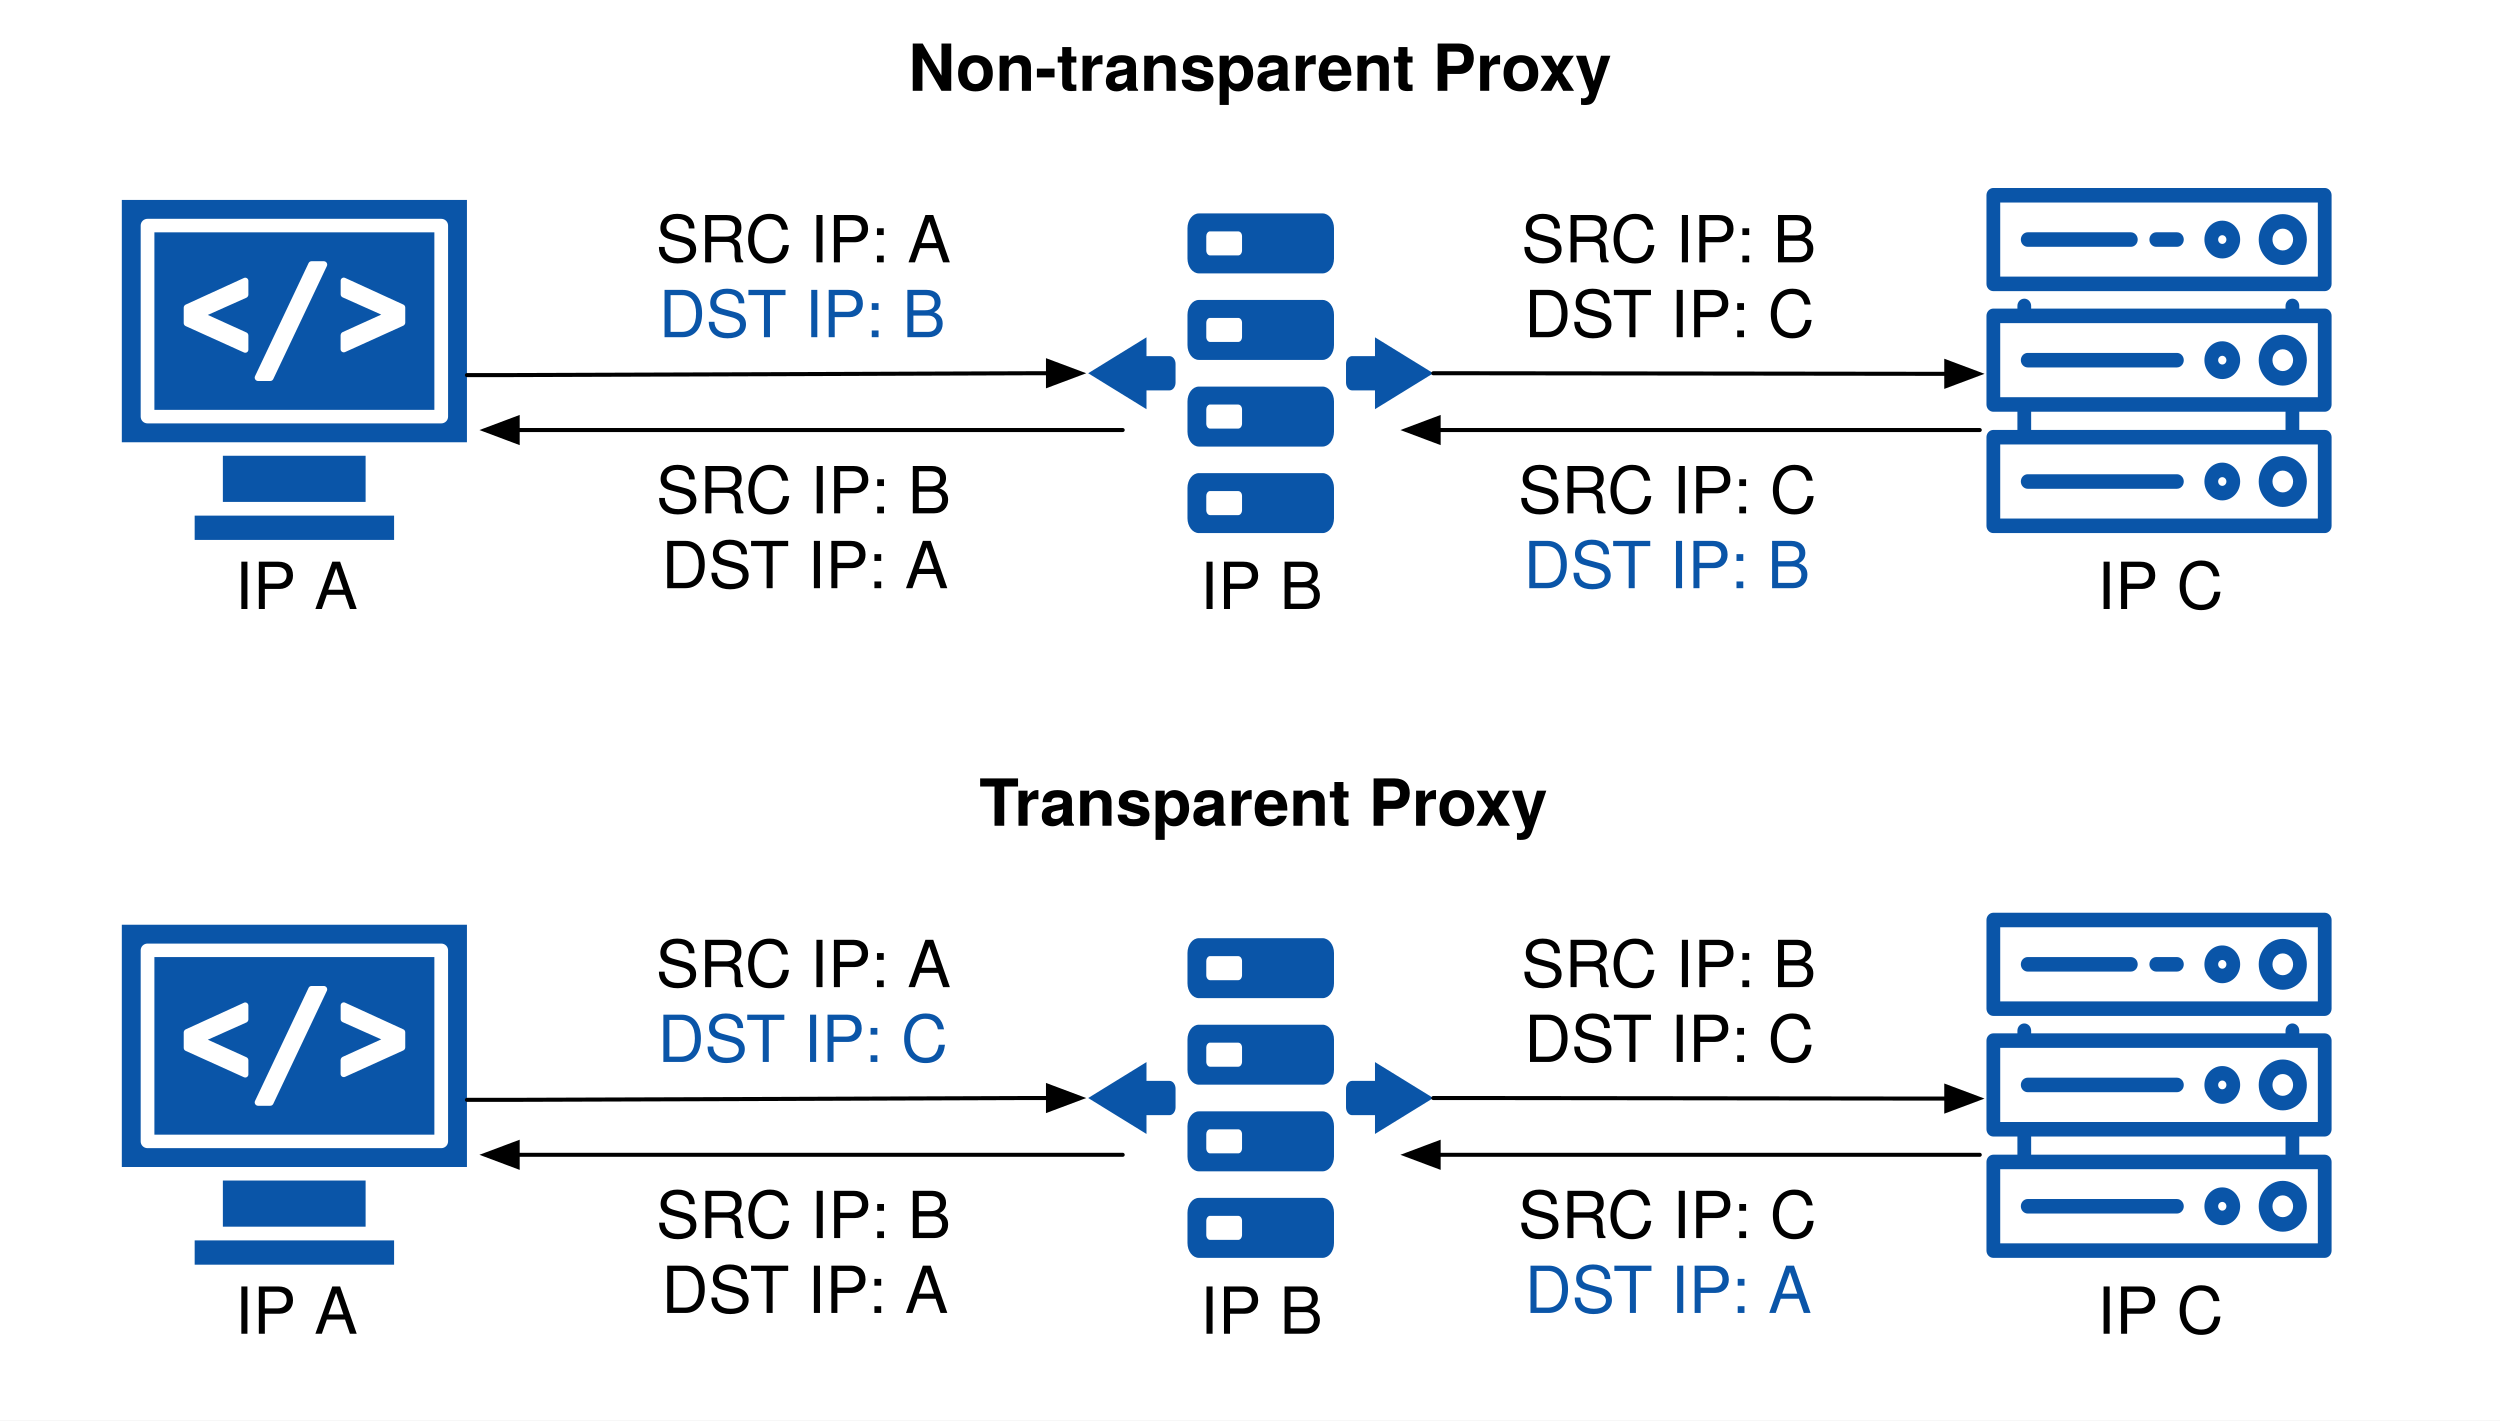
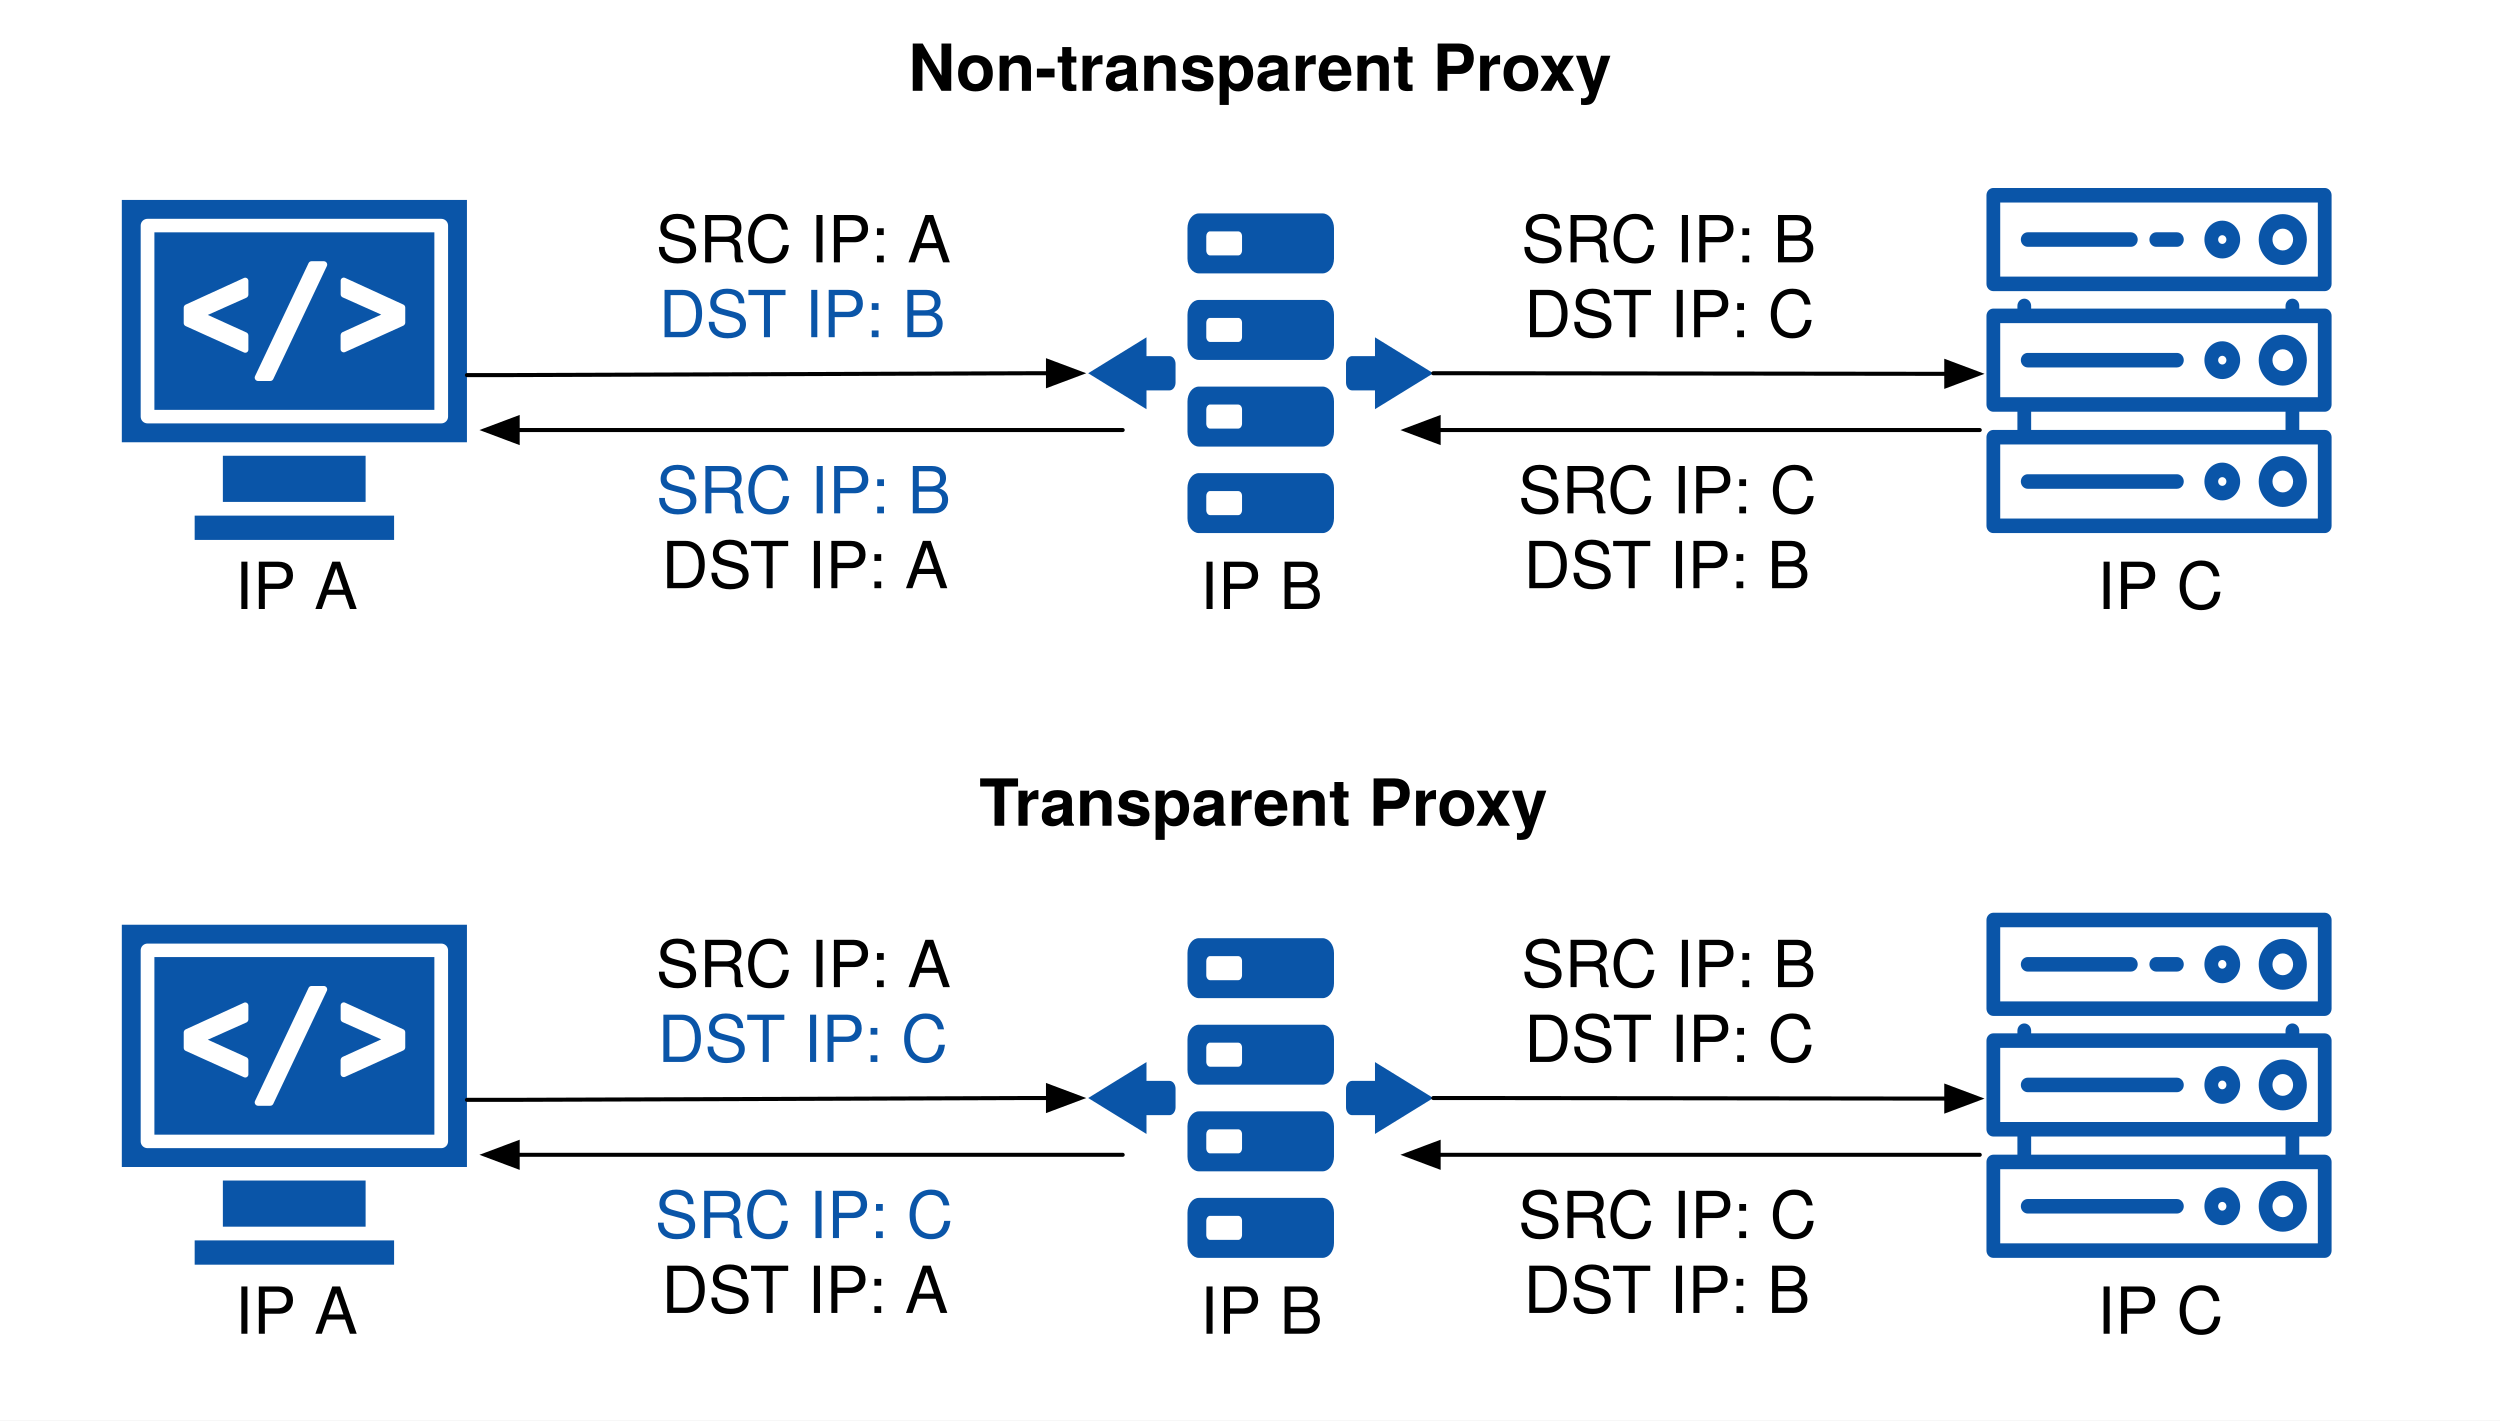
<svg xmlns="http://www.w3.org/2000/svg" version="1.1" viewBox="2524 889 616 350" width="616" height="350">
  <defs>
    <marker orient="auto" overflow="visible" markerUnits="strokeWidth" id="FilledArrow_Marker" stroke-linejoin="miter" stroke-miterlimit="10" viewBox="-1 -4 10 8" markerWidth="10" markerHeight="8" color="black">
      <g>
        <path d="M 8 0 L 0 -3 L 0 3 Z" fill="currentColor" stroke="currentColor" stroke-width="1" />
      </g>
    </marker>
  </defs>
-   <g id="Canvas__________" fill-opacity="1" stroke-opacity="1" stroke="none" stroke-dasharray="none" fill="none">
+   <g id="Canvas__________" fill-opacity="1" fill="none" stroke-opacity="1" stroke="none" stroke-dasharray="none">
    <rect fill="white" x="2524" y="889" width="616" height="350" />
    <g id="Canvas___________Layer_1">
      <g id="Graphic_153">
        <rect x="2524.252" y="889.434" width="615.118" height="349.306" fill="white" />
      </g>
      <g id="Graphic_110">
        <rect x="2529.921" y="919.842" width="609.449" height="140.315" fill="white" />
      </g>
      <g id="Group_75">
        <g id="Graphic_82">
          <rect x="2554.017" y="939.538" width="85.039" height="83.769" fill="white" />
        </g>
        <g id="Group_76">
          <g id="Group_77">
            <g id="Graphic_81">
              <rect x="2571.967" y="1016.05" width="49.136" height="5.986" fill="#0a55a8" />
            </g>
            <g id="Graphic_80">
              <rect x="2578.914" y="1001.3" width="35.172" height="11.372" fill="#0a55a8" />
            </g>
            <g id="Graphic_79">
              <path d="M 2554.016 938.268 L 2554.016 997.973 L 2639.054 997.973 L 2639.054 938.268 Z M 2634.405 991.661 C 2634.405 992.587 2633.657 993.324 2632.716 993.324 L 2560.354 993.324 C 2559.413 993.324 2558.665 992.587 2558.665 991.661 L 2558.665 944.58 C 2558.665 943.653 2559.413 942.916 2560.354 942.916 L 2632.716 942.916 C 2633.657 942.916 2634.405 943.653 2634.405 944.58 Z" fill="#0a55a8" />
            </g>
            <g id="Graphic_78">
              <path d="M 2562.043 989.997 L 2631.028 989.997 L 2631.028 946.243 L 2562.043 946.243 Z M 2607.94 971.576 C 2607.94 971.25 2608.149 970.976 2608.41 970.839 L 2617.934 966.516 L 2608.41 962.263 C 2608.131 962.126 2607.94 961.868 2607.94 961.525 L 2607.94 958.164 C 2607.94 957.598 2608.532 957.237 2609.037 957.478 L 2623.384 964.047 C 2623.662 964.184 2623.854 964.441 2623.854 964.784 L 2623.854 968.506 C 2623.854 968.832 2623.645 969.106 2623.384 969.244 L 2609.037 975.744 C 2608.514 975.984 2607.922 975.607 2607.922 975.041 L 2607.922 971.576 L 2607.94 971.576 Z M 2586.837 981.696 L 2600.035 953.824 C 2600.174 953.55 2600.435 953.361 2600.784 953.361 L 2603.778 953.361 C 2604.388 953.361 2604.806 953.996 2604.544 954.545 L 2591.329 982.416 C 2591.19 982.691 2590.928 982.879 2590.58 982.879 L 2587.586 982.879 C 2586.994 982.879 2586.576 982.245 2586.837 981.696 Z M 2569.268 964.801 C 2569.268 964.475 2569.477 964.201 2569.738 964.064 L 2584.103 957.495 C 2584.608 957.255 2585.2 957.632 2585.2 958.181 L 2585.2 961.611 C 2585.2 961.937 2584.991 962.211 2584.73 962.349 L 2575.206 966.602 L 2584.73 970.924 C 2585.008 971.062 2585.2 971.319 2585.2 971.662 L 2585.2 975.161 C 2585.2 975.71 2584.626 976.087 2584.103 975.847 L 2569.738 969.346 C 2569.46 969.209 2569.268 968.952 2569.268 968.609 Z" fill="#0a55a8" />
            </g>
          </g>
        </g>
      </g>
      <g id="Group_105">
        <g id="Graphic_71">
          <rect x="3013.465" y="943.684" width="85.039" height="74.849" fill="white" />
        </g>
        <g id="Group_56">
          <g id="Group_57">
            <g id="Group_58">
              <g id="Graphic_70">
                <path d="M 3086.477 1013.91 C 3089.746 1013.91 3092.406 1011.099 3092.406 1007.644 C 3092.406 1004.189 3089.746 1001.378 3086.477 1001.378 C 3083.207 1001.378 3080.548 1004.189 3080.548 1007.644 C 3080.548 1011.099 3083.207 1013.91 3086.477 1013.91 Z M 3086.477 1004.959 C 3087.878 1004.959 3089.018 1006.163 3089.018 1007.644 C 3089.018 1009.125 3087.878 1010.33 3086.477 1010.33 C 3085.076 1010.33 3083.936 1009.125 3083.936 1007.644 C 3083.936 1006.163 3085.076 1004.959 3086.477 1004.959 Z" fill="#0a55a8" />
              </g>
              <g id="Graphic_69">
                <path d="M 3071.57 1012.299 C 3073.998 1012.299 3075.974 1010.211 3075.974 1007.644 C 3075.974 1005.078 3073.998 1002.99 3071.57 1002.99 C 3069.141 1002.99 3067.165 1005.078 3067.165 1007.644 C 3067.165 1010.211 3069.141 1012.299 3071.57 1012.299 Z M 3071.57 1006.57 C 3072.13 1006.57 3072.586 1007.052 3072.586 1007.644 C 3072.586 1008.237 3072.13 1008.718 3071.57 1008.718 C 3071.009 1008.718 3070.553 1008.237 3070.553 1007.644 C 3070.553 1007.052 3071.009 1006.57 3071.57 1006.57 Z" fill="#0a55a8" />
              </g>
              <g id="Graphic_68">
                <path d="M 3023.629 1009.435 L 3060.389 1009.435 C 3061.325 1009.435 3062.083 1008.633 3062.083 1007.644 C 3062.083 1006.655 3061.325 1005.854 3060.389 1005.854 L 3023.629 1005.854 C 3022.693 1005.854 3021.935 1006.655 3021.935 1007.644 C 3021.935 1008.633 3022.693 1009.435 3023.629 1009.435 Z" fill="#0a55a8" />
              </g>
              <g id="Graphic_67">
                <path d="M 3096.81 965.035 L 3090.542 965.035 L 3090.542 964.381 C 3090.542 963.393 3089.784 962.591 3088.848 962.591 C 3087.913 962.591 3087.154 963.393 3087.154 964.381 L 3087.154 965.035 L 3024.476 965.035 L 3024.476 964.381 C 3024.476 963.393 3023.718 962.591 3022.782 962.591 C 3021.846 962.591 3021.088 963.393 3021.088 964.381 L 3021.088 965.035 L 3015.159 965.035 C 3014.223 965.035 3013.465 965.837 3013.465 966.825 L 3013.465 988.667 C 3013.465 989.656 3014.223 990.457 3015.159 990.457 L 3021.088 990.457 L 3021.088 994.933 L 3015.159 994.933 C 3014.223 994.933 3013.465 995.735 3013.465 996.723 L 3013.465 1018.565 C 3013.465 1019.554 3014.223 1020.355 3015.159 1020.355 L 3096.81 1020.355 C 3097.746 1020.355 3098.504 1019.554 3098.504 1018.565 L 3098.504 996.723 C 3098.504 995.735 3097.746 994.933 3096.81 994.933 L 3090.542 994.933 L 3090.542 990.457 L 3096.81 990.457 C 3097.746 990.457 3098.504 989.656 3098.504 988.667 L 3098.504 966.825 C 3098.504 965.837 3097.746 965.035 3096.81 965.035 Z M 3095.116 998.514 L 3095.116 1016.775 L 3016.853 1016.775 L 3016.853 998.514 Z M 3024.476 994.933 L 3024.476 990.457 L 3087.154 990.457 L 3087.154 994.933 Z M 3095.116 986.877 L 3016.853 986.877 L 3016.853 968.616 L 3095.116 968.616 Z" fill="#0a55a8" />
              </g>
              <g id="Graphic_66">
                <path d="M 3086.477 984.012 C 3089.746 984.012 3092.406 981.201 3092.406 977.746 C 3092.406 974.291 3089.746 971.48 3086.477 971.48 C 3083.207 971.48 3080.548 974.291 3080.548 977.746 C 3080.548 981.201 3083.207 984.012 3086.477 984.012 Z M 3086.477 975.061 C 3087.878 975.061 3089.018 976.265 3089.018 977.746 C 3089.018 979.227 3087.878 980.432 3086.477 980.432 C 3085.076 980.432 3083.936 979.227 3083.936 977.746 C 3083.936 976.265 3085.076 975.061 3086.477 975.061 Z" fill="#0a55a8" />
              </g>
              <g id="Graphic_65">
                <path d="M 3071.57 982.401 C 3073.998 982.401 3075.974 980.313 3075.974 977.746 C 3075.974 975.18 3073.998 973.091 3071.57 973.091 C 3069.141 973.091 3067.165 975.18 3067.165 977.746 C 3067.165 980.313 3069.141 982.401 3071.57 982.401 Z M 3071.57 976.672 C 3072.13 976.672 3072.586 977.154 3072.586 977.746 C 3072.586 978.339 3072.13 978.82 3071.57 978.82 C 3071.009 978.82 3070.553 978.339 3070.553 977.746 C 3070.553 977.154 3071.009 976.672 3071.57 976.672 Z" fill="#0a55a8" />
              </g>
              <g id="Graphic_64">
                <path d="M 3023.629 979.537 L 3060.389 979.537 C 3061.325 979.537 3062.083 978.735 3062.083 977.746 C 3062.083 976.757 3061.325 975.956 3060.389 975.956 L 3023.629 975.956 C 3022.693 975.956 3021.935 976.757 3021.935 977.746 C 3021.935 978.735 3022.693 979.537 3023.629 979.537 Z" fill="#0a55a8" />
              </g>
              <g id="Graphic_63">
                <path d="M 3096.81 935.316 L 3015.159 935.316 C 3014.223 935.316 3013.465 936.118 3013.465 937.106 L 3013.465 958.948 C 3013.465 959.937 3014.223 960.738 3015.159 960.738 L 3096.81 960.738 C 3097.746 960.738 3098.504 959.937 3098.504 958.948 L 3098.504 937.106 C 3098.504 936.118 3097.746 935.316 3096.81 935.316 Z M 3095.116 957.158 L 3016.853 957.158 L 3016.853 938.897 L 3095.116 938.897 Z" fill="#0a55a8" />
              </g>
              <g id="Graphic_62">
                <path d="M 3086.477 954.293 C 3089.746 954.293 3092.406 951.482 3092.406 948.027 C 3092.406 944.572 3089.746 941.761 3086.477 941.761 C 3083.207 941.761 3080.548 944.572 3080.548 948.027 C 3080.548 951.482 3083.207 954.293 3086.477 954.293 Z M 3086.477 945.342 C 3087.878 945.342 3089.018 946.546 3089.018 948.027 C 3089.018 949.508 3087.878 950.713 3086.477 950.713 C 3085.076 950.713 3083.936 949.508 3083.936 948.027 C 3083.936 946.546 3085.076 945.342 3086.477 945.342 Z" fill="#0a55a8" />
              </g>
              <g id="Graphic_61">
                <path d="M 3071.57 952.682 C 3073.998 952.682 3075.974 950.594 3075.974 948.027 C 3075.974 945.461 3073.998 943.372 3071.57 943.372 C 3069.141 943.372 3067.165 945.461 3067.165 948.027 C 3067.165 950.594 3069.141 952.682 3071.57 952.682 Z M 3071.57 946.953 C 3072.13 946.953 3072.586 947.435 3072.586 948.027 C 3072.586 948.62 3072.13 949.101 3071.57 949.101 C 3071.009 949.101 3070.553 948.62 3070.553 948.027 C 3070.553 947.435 3071.009 946.953 3071.57 946.953 Z" fill="#0a55a8" />
              </g>
              <g id="Graphic_60">
                <path d="M 3023.629 949.817 L 3049.039 949.817 C 3049.975 949.817 3050.733 949.016 3050.733 948.027 C 3050.733 947.038 3049.975 946.237 3049.039 946.237 L 3023.629 946.237 C 3022.693 946.237 3021.935 947.038 3021.935 948.027 C 3021.935 949.016 3022.693 949.817 3023.629 949.817 Z" fill="#0a55a8" />
              </g>
              <g id="Graphic_59">
                <path d="M 3055.307 949.817 L 3060.389 949.817 C 3061.325 949.817 3062.083 949.016 3062.083 948.027 C 3062.083 947.038 3061.325 946.237 3060.389 946.237 L 3055.307 946.237 C 3054.371 946.237 3053.613 947.038 3053.613 948.027 C 3053.613 949.016 3054.371 949.817 3055.307 949.817 Z" fill="#0a55a8" />
              </g>
            </g>
          </g>
        </g>
      </g>
      <g id="Group_35">
        <g id="Graphic_37">
          <rect x="2792.126" y="935.316" width="85.039" height="85.039" fill="white" />
        </g>
        <g id="Graphic_36">
          <path d="M 2819.418 941.584 C 2817.854 941.584 2816.594 943.219 2816.594 945.25 L 2816.594 952.699 C 2816.594 954.73 2817.854 956.365 2819.418 956.365 L 2849.873 956.365 C 2851.438 956.365 2852.697 954.73 2852.697 952.699 L 2852.697 945.25 C 2852.697 943.219 2851.438 941.584 2849.873 941.584 Z M 2821.994 946.013 C 2822.055 945.997 2822.109 946.013 2822.175 946.013 L 2829.088 946.013 C 2829.61 946.013 2830.037 946.537 2830.037 947.215 L 2830.037 950.705 C 2830.037 951.383 2829.61 951.937 2829.088 951.937 L 2822.175 951.937 C 2821.652 951.937 2821.226 951.383 2821.226 950.705 L 2821.226 947.215 C 2821.226 946.622 2821.562 946.122 2821.994 946.013 Z M 2819.418 962.905 C 2817.854 962.905 2816.594 964.54 2816.594 966.571 L 2816.594 974.019 C 2816.594 976.05 2817.854 977.685 2819.418 977.685 L 2849.873 977.685 C 2851.438 977.685 2852.697 976.05 2852.697 974.019 L 2852.697 966.571 C 2852.697 964.54 2851.438 962.905 2849.873 962.905 Z M 2821.994 967.333 C 2822.055 967.317 2822.109 967.333 2822.175 967.333 L 2829.088 967.333 C 2829.61 967.333 2830.037 967.858 2830.037 968.535 L 2830.037 972.025 C 2830.037 972.703 2829.61 973.257 2829.088 973.257 L 2822.175 973.257 C 2821.652 973.257 2821.226 972.703 2821.226 972.025 L 2821.226 968.535 C 2821.226 967.942 2821.562 967.443 2821.994 967.333 Z M 2806.495 972.113 L 2792.126 980.97 L 2806.495 989.826 L 2806.495 985.193 L 2812.166 985.193 C 2812.99 985.193 2813.657 984.327 2813.657 983.257 L 2813.657 978.682 C 2813.657 977.612 2812.99 976.747 2812.166 976.747 L 2806.495 976.747 Z M 2862.796 972.113 L 2862.796 976.747 L 2857.148 976.747 C 2856.324 976.747 2855.657 977.612 2855.657 978.682 L 2855.657 983.257 C 2855.657 984.327 2856.324 985.193 2857.148 985.193 L 2862.796 985.193 L 2862.796 989.826 L 2877.165 980.97 Z M 2819.418 984.254 C 2817.854 984.254 2816.594 985.889 2816.594 987.92 L 2816.594 995.369 C 2816.594 997.4 2817.854 999.035 2819.418 999.035 L 2849.873 999.035 C 2851.438 999.035 2852.697 997.4 2852.697 995.369 L 2852.697 987.92 C 2852.697 985.889 2851.438 984.254 2849.873 984.254 Z M 2821.994 988.683 C 2822.055 988.667 2822.109 988.683 2822.175 988.683 L 2829.088 988.683 C 2829.61 988.683 2830.037 989.207 2830.037 989.885 L 2830.037 993.375 C 2830.037 994.053 2829.61 994.607 2829.088 994.607 L 2822.175 994.607 C 2821.652 994.607 2821.226 994.053 2821.226 993.375 L 2821.226 989.885 C 2821.226 989.292 2821.562 988.792 2821.994 988.683 Z M 2819.418 1005.575 C 2817.854 1005.575 2816.594 1007.21 2816.594 1009.241 L 2816.594 1016.69 C 2816.594 1018.72 2817.854 1020.355 2819.418 1020.355 L 2849.873 1020.355 C 2851.438 1020.355 2852.697 1018.72 2852.697 1016.69 L 2852.697 1009.241 C 2852.697 1007.21 2851.438 1005.575 2849.873 1005.575 Z M 2821.994 1010.003 C 2822.055 1009.987 2822.109 1010.003 2822.175 1010.003 L 2829.088 1010.003 C 2829.61 1010.003 2830.037 1010.528 2830.037 1011.206 L 2830.037 1014.695 C 2830.037 1015.373 2829.61 1015.927 2829.088 1015.927 L 2822.175 1015.927 C 2821.652 1015.927 2821.226 1015.373 2821.226 1014.695 L 2821.226 1011.206 C 2821.226 1010.612 2821.562 1010.113 2821.994 1010.003 Z" fill="#0a55a8" />
        </g>
      </g>
      <g id="Line_31">
        <path d="M 2639.055 981.423 L 2649.055 981.423 L 2715.591 981.196 L 2777.226 980.97 L 2782.226 980.97" marker-end="url(#FilledArrow_Marker)" stroke="black" stroke-linecap="round" stroke-linejoin="round" stroke-width="1" />
      </g>
      <g id="Graphic_6">
        <text transform="translate(2898.837 938.6394)" fill="black">
          <tspan font-family="Helvetica Neue" font-size="16" fill="black" x="0" y="15">SRC IP: B</tspan>
          <tspan font-family="Helvetica Neue" font-size="16" fill="black" x=".736" y="33.448">DST IP: C</tspan>
        </text>
      </g>
      <g id="Graphic_3">
        <text transform="translate(2581.872 1024.055)" fill="black">
          <tspan font-family="Helvetica Neue" font-size="16" fill="black" x="6679102e-19" y="15">IP A</tspan>
        </text>
      </g>
      <g id="Graphic_2">
        <text transform="translate(3040.729 1024.055)" fill="black">
          <tspan font-family="Helvetica Neue" font-size="16" fill="black" x="0" y="15">IP C</tspan>
        </text>
      </g>
      <g id="Graphic_100">
        <text transform="translate(2685.59 938.6394)" fill="black">
          <tspan font-family="Helvetica Neue" font-size="16" fill="black" x="0" y="15">SRC IP: A</tspan>
          <tspan font-family="Helvetica Neue" font-size="16" fill="#0a55a8" x=".736" y="33.448">DST IP: B</tspan>
        </text>
      </g>
      <g id="Graphic_101">
        <text transform="translate(2819.686 1024.055)" fill="black">
          <tspan font-family="Helvetica Neue" font-size="16" fill="black" x="0" y="15">IP B</tspan>
        </text>
      </g>
      <g id="Line_103">
        <path d="M 2877.165 980.97 L 2887.165 980.97 L 2945.315 981.039 L 2998.565 981.109 L 3003.565 981.109" marker-end="url(#FilledArrow_Marker)" stroke="black" stroke-linecap="round" stroke-linejoin="round" stroke-width="1" />
      </g>
      <g id="Line_106">
        <line x1="3011.811" y1="994.961" x2="2878.479" y2="994.961" marker-end="url(#FilledArrow_Marker)" stroke="black" stroke-linecap="round" stroke-linejoin="round" stroke-width="1" />
      </g>
      <g id="Line_107">
        <line x1="2800.63" y1="994.961" x2="2651.553" y2="994.961" marker-end="url(#FilledArrow_Marker)" stroke="black" stroke-linecap="round" stroke-linejoin="round" stroke-width="1" />
      </g>
      <g id="Graphic_108">
        <text transform="translate(2898.067 1000.481)" fill="black">
          <tspan font-family="Helvetica Neue" font-size="16" fill="black" x="22737368e-20" y="15">SRC IP: C</tspan>
-           <tspan font-family="Helvetica Neue" font-size="16" fill="#0a55a8" x="1.328" y="33.448">DST IP: B</tspan>
+           <tspan font-family="Helvetica Neue" font-size="16" fill="black" x="1.328" y="33.448">DST IP: B</tspan>
        </text>
      </g>
      <g id="Graphic_109">
-         <text transform="translate(2685.651 1000.481)" fill="black">
-           <tspan font-family="Helvetica Neue" font-size="16" fill="black" x="0" y="15">SRC IP: B</tspan>
+         <text transform="translate(2685.651 1000.481)" fill="#0a55a8">
+           <tspan font-family="Helvetica Neue" font-size="16" fill="#0a55a8" x="0" y="15">SRC IP: B</tspan>
          <tspan font-family="Helvetica Neue" font-size="16" fill="black" x="1.328" y="33.448">DST IP: A</tspan>
        </text>
      </g>
      <g id="Graphic_150">
        <rect x="2529.921" y="1098.425" width="609.449" height="140.315" fill="white" />
      </g>
      <g id="Group_142">
        <g id="Graphic_149">
          <rect x="2554.017" y="1118.121" width="85.039" height="83.769" fill="white" />
        </g>
        <g id="Group_143">
          <g id="Group_144">
            <g id="Graphic_148">
              <rect x="2571.967" y="1194.633" width="49.136" height="5.986" fill="#0a55a8" />
            </g>
            <g id="Graphic_147">
              <rect x="2578.914" y="1179.883" width="35.172" height="11.372" fill="#0a55a8" />
            </g>
            <g id="Graphic_146">
              <path d="M 2554.016 1116.85 L 2554.016 1176.555 L 2639.054 1176.555 L 2639.054 1116.85 Z M 2634.405 1170.244 C 2634.405 1171.17 2633.657 1171.907 2632.716 1171.907 L 2560.354 1171.907 C 2559.413 1171.907 2558.665 1171.17 2558.665 1170.244 L 2558.665 1123.162 C 2558.665 1122.236 2559.413 1121.498 2560.354 1121.498 L 2632.716 1121.498 C 2633.657 1121.498 2634.405 1122.236 2634.405 1123.162 Z" fill="#0a55a8" />
            </g>
            <g id="Graphic_145">
              <path d="M 2562.043 1168.58 L 2631.028 1168.58 L 2631.028 1124.826 L 2562.043 1124.826 Z M 2607.94 1150.159 C 2607.94 1149.833 2608.149 1149.559 2608.41 1149.421 L 2617.934 1145.099 L 2608.41 1140.846 C 2608.131 1140.708 2607.94 1140.451 2607.94 1140.108 L 2607.94 1136.746 C 2607.94 1136.18 2608.532 1135.82 2609.037 1136.06 L 2623.384 1142.629 C 2623.662 1142.766 2623.854 1143.024 2623.854 1143.367 L 2623.854 1147.089 C 2623.854 1147.415 2623.645 1147.689 2623.384 1147.826 L 2609.037 1154.327 C 2608.514 1154.567 2607.922 1154.189 2607.922 1153.623 L 2607.922 1150.159 L 2607.94 1150.159 Z M 2586.837 1160.278 L 2600.035 1132.407 C 2600.174 1132.132 2600.435 1131.944 2600.784 1131.944 L 2603.778 1131.944 C 2604.388 1131.944 2604.806 1132.579 2604.544 1133.127 L 2591.329 1160.999 C 2591.19 1161.273 2590.928 1161.462 2590.58 1161.462 L 2587.586 1161.462 C 2586.994 1161.462 2586.576 1160.827 2586.837 1160.278 Z M 2569.268 1143.384 C 2569.268 1143.058 2569.477 1142.784 2569.738 1142.647 L 2584.103 1136.077 C 2584.608 1135.837 2585.2 1136.215 2585.2 1136.764 L 2585.2 1140.194 C 2585.2 1140.52 2584.991 1140.794 2584.73 1140.931 L 2575.206 1145.185 L 2584.73 1149.507 C 2585.008 1149.644 2585.2 1149.902 2585.2 1150.245 L 2585.2 1153.744 C 2585.2 1154.293 2584.626 1154.67 2584.103 1154.43 L 2569.738 1147.929 C 2569.46 1147.792 2569.268 1147.535 2569.268 1147.192 Z" fill="#0a55a8" />
            </g>
          </g>
        </g>
      </g>
      <g id="Group_125">
        <g id="Graphic_141">
          <rect x="3013.465" y="1122.267" width="85.039" height="74.849" fill="white" />
        </g>
        <g id="Group_126">
          <g id="Group_127">
            <g id="Group_128">
              <g id="Graphic_140">
                <path d="M 3086.477 1192.493 C 3089.746 1192.493 3092.406 1189.682 3092.406 1186.227 C 3092.406 1182.772 3089.746 1179.961 3086.477 1179.961 C 3083.207 1179.961 3080.548 1182.772 3080.548 1186.227 C 3080.548 1189.682 3083.207 1192.493 3086.477 1192.493 Z M 3086.477 1183.542 C 3087.878 1183.542 3089.018 1184.746 3089.018 1186.227 C 3089.018 1187.708 3087.878 1188.912 3086.477 1188.912 C 3085.076 1188.912 3083.936 1187.708 3083.936 1186.227 C 3083.936 1184.746 3085.076 1183.542 3086.477 1183.542 Z" fill="#0a55a8" />
              </g>
              <g id="Graphic_139">
                <path d="M 3071.57 1190.882 C 3073.998 1190.882 3075.974 1188.793 3075.974 1186.227 C 3075.974 1183.66 3073.998 1181.572 3071.57 1181.572 C 3069.141 1181.572 3067.165 1183.66 3067.165 1186.227 C 3067.165 1188.793 3069.141 1190.882 3071.57 1190.882 Z M 3071.57 1185.153 C 3072.13 1185.153 3072.586 1185.634 3072.586 1186.227 C 3072.586 1186.819 3072.13 1187.301 3071.57 1187.301 C 3071.009 1187.301 3070.553 1186.819 3070.553 1186.227 C 3070.553 1185.634 3071.009 1185.153 3071.57 1185.153 Z" fill="#0a55a8" />
              </g>
              <g id="Graphic_138">
                <path d="M 3023.629 1188.017 L 3060.389 1188.017 C 3061.325 1188.017 3062.083 1187.216 3062.083 1186.227 C 3062.083 1185.238 3061.325 1184.437 3060.389 1184.437 L 3023.629 1184.437 C 3022.693 1184.437 3021.935 1185.238 3021.935 1186.227 C 3021.935 1187.216 3022.693 1188.017 3023.629 1188.017 Z" fill="#0a55a8" />
              </g>
              <g id="Graphic_137">
                <path d="M 3096.81 1143.618 L 3090.542 1143.618 L 3090.542 1142.964 C 3090.542 1141.975 3089.784 1141.174 3088.848 1141.174 C 3087.913 1141.174 3087.154 1141.975 3087.154 1142.964 L 3087.154 1143.618 L 3024.476 1143.618 L 3024.476 1142.964 C 3024.476 1141.975 3023.718 1141.174 3022.782 1141.174 C 3021.846 1141.174 3021.088 1141.975 3021.088 1142.964 L 3021.088 1143.618 L 3015.159 1143.618 C 3014.223 1143.618 3013.465 1144.419 3013.465 1145.408 L 3013.465 1167.25 C 3013.465 1168.238 3014.223 1169.04 3015.159 1169.04 L 3021.088 1169.04 L 3021.088 1173.516 L 3015.159 1173.516 C 3014.223 1173.516 3013.465 1174.317 3013.465 1175.306 L 3013.465 1197.148 C 3013.465 1198.137 3014.223 1198.938 3015.159 1198.938 L 3096.81 1198.938 C 3097.746 1198.938 3098.504 1198.137 3098.504 1197.148 L 3098.504 1175.306 C 3098.504 1174.317 3097.746 1173.516 3096.81 1173.516 L 3090.542 1173.516 L 3090.542 1169.04 L 3096.81 1169.04 C 3097.746 1169.04 3098.504 1168.238 3098.504 1167.25 L 3098.504 1145.408 C 3098.504 1144.419 3097.746 1143.618 3096.81 1143.618 Z M 3095.116 1177.096 L 3095.116 1195.358 L 3016.853 1195.358 L 3016.853 1177.096 Z M 3024.476 1173.516 L 3024.476 1169.04 L 3087.154 1169.04 L 3087.154 1173.516 Z M 3095.116 1165.459 L 3016.853 1165.459 L 3016.853 1147.198 L 3095.116 1147.198 Z" fill="#0a55a8" />
              </g>
              <g id="Graphic_136">
                <path d="M 3086.477 1162.595 C 3089.746 1162.595 3092.406 1159.784 3092.406 1156.329 C 3092.406 1152.874 3089.746 1150.063 3086.477 1150.063 C 3083.207 1150.063 3080.548 1152.874 3080.548 1156.329 C 3080.548 1159.784 3083.207 1162.595 3086.477 1162.595 Z M 3086.477 1153.643 C 3087.878 1153.643 3089.018 1154.848 3089.018 1156.329 C 3089.018 1157.81 3087.878 1159.014 3086.477 1159.014 C 3085.076 1159.014 3083.936 1157.81 3083.936 1156.329 C 3083.936 1154.848 3085.076 1153.643 3086.477 1153.643 Z" fill="#0a55a8" />
              </g>
              <g id="Graphic_135">
                <path d="M 3071.57 1160.984 C 3073.998 1160.984 3075.974 1158.896 3075.974 1156.329 C 3075.974 1153.762 3073.998 1151.674 3071.57 1151.674 C 3069.141 1151.674 3067.165 1153.762 3067.165 1156.329 C 3067.165 1158.896 3069.141 1160.984 3071.57 1160.984 Z M 3071.57 1155.255 C 3072.13 1155.255 3072.586 1155.736 3072.586 1156.329 C 3072.586 1156.921 3072.13 1157.403 3071.57 1157.403 C 3071.009 1157.403 3070.553 1156.921 3070.553 1156.329 C 3070.553 1155.736 3071.009 1155.255 3071.57 1155.255 Z" fill="#0a55a8" />
              </g>
              <g id="Graphic_134">
                <path d="M 3023.629 1158.119 L 3060.389 1158.119 C 3061.325 1158.119 3062.083 1157.318 3062.083 1156.329 C 3062.083 1155.34 3061.325 1154.539 3060.389 1154.539 L 3023.629 1154.539 C 3022.693 1154.539 3021.935 1155.34 3021.935 1156.329 C 3021.935 1157.318 3022.693 1158.119 3023.629 1158.119 Z" fill="#0a55a8" />
              </g>
              <g id="Graphic_133">
                <path d="M 3096.81 1113.899 L 3015.159 1113.899 C 3014.223 1113.899 3013.465 1114.7 3013.465 1115.689 L 3013.465 1137.531 C 3013.465 1138.52 3014.223 1139.321 3015.159 1139.321 L 3096.81 1139.321 C 3097.746 1139.321 3098.504 1138.52 3098.504 1137.531 L 3098.504 1115.689 C 3098.504 1114.7 3097.746 1113.899 3096.81 1113.899 Z M 3095.116 1135.74 L 3016.853 1135.74 L 3016.853 1117.479 L 3095.116 1117.479 Z" fill="#0a55a8" />
              </g>
              <g id="Graphic_132">
                <path d="M 3086.477 1132.876 C 3089.746 1132.876 3092.406 1130.065 3092.406 1126.61 C 3092.406 1123.155 3089.746 1120.344 3086.477 1120.344 C 3083.207 1120.344 3080.548 1123.155 3080.548 1126.61 C 3080.548 1130.065 3083.207 1132.876 3086.477 1132.876 Z M 3086.477 1123.924 C 3087.878 1123.924 3089.018 1125.129 3089.018 1126.61 C 3089.018 1128.091 3087.878 1129.295 3086.477 1129.295 C 3085.076 1129.295 3083.936 1128.091 3083.936 1126.61 C 3083.936 1125.129 3085.076 1123.924 3086.477 1123.924 Z" fill="#0a55a8" />
              </g>
              <g id="Graphic_131">
                <path d="M 3071.57 1131.265 C 3073.998 1131.265 3075.974 1129.176 3075.974 1126.61 C 3075.974 1124.043 3073.998 1121.955 3071.57 1121.955 C 3069.141 1121.955 3067.165 1124.043 3067.165 1126.61 C 3067.165 1129.176 3069.141 1131.265 3071.57 1131.265 Z M 3071.57 1125.536 C 3072.13 1125.536 3072.586 1126.017 3072.586 1126.61 C 3072.586 1127.202 3072.13 1127.684 3071.57 1127.684 C 3071.009 1127.684 3070.553 1127.202 3070.553 1126.61 C 3070.553 1126.017 3071.009 1125.536 3071.57 1125.536 Z" fill="#0a55a8" />
              </g>
              <g id="Graphic_130">
                <path d="M 3023.629 1128.4 L 3049.039 1128.4 C 3049.975 1128.4 3050.733 1127.599 3050.733 1126.61 C 3050.733 1125.621 3049.975 1124.82 3049.039 1124.82 L 3023.629 1124.82 C 3022.693 1124.82 3021.935 1125.621 3021.935 1126.61 C 3021.935 1127.599 3022.693 1128.4 3023.629 1128.4 Z" fill="#0a55a8" />
              </g>
              <g id="Graphic_129">
                <path d="M 3055.307 1128.4 L 3060.389 1128.4 C 3061.325 1128.4 3062.083 1127.599 3062.083 1126.61 C 3062.083 1125.621 3061.325 1124.82 3060.389 1124.82 L 3055.307 1124.82 C 3054.371 1124.82 3053.613 1125.621 3053.613 1126.61 C 3053.613 1127.599 3054.371 1128.4 3055.307 1128.4 Z" fill="#0a55a8" />
              </g>
            </g>
          </g>
        </g>
      </g>
      <g id="Group_122">
        <g id="Graphic_124">
          <rect x="2792.126" y="1113.899" width="85.039" height="85.039" fill="white" />
        </g>
        <g id="Graphic_123">
          <path d="M 2819.418 1120.167 C 2817.854 1120.167 2816.594 1121.802 2816.594 1123.833 L 2816.594 1131.282 C 2816.594 1133.312 2817.854 1134.947 2819.418 1134.947 L 2849.873 1134.947 C 2851.438 1134.947 2852.697 1133.312 2852.697 1131.282 L 2852.697 1123.833 C 2852.697 1121.802 2851.438 1120.167 2849.873 1120.167 Z M 2821.994 1124.595 C 2822.055 1124.58 2822.109 1124.595 2822.175 1124.595 L 2829.088 1124.595 C 2829.61 1124.595 2830.037 1125.12 2830.037 1125.798 L 2830.037 1129.287 C 2830.037 1129.965 2829.61 1130.519 2829.088 1130.519 L 2822.175 1130.519 C 2821.652 1130.519 2821.226 1129.965 2821.226 1129.287 L 2821.226 1125.798 C 2821.226 1125.205 2821.562 1124.705 2821.994 1124.595 Z M 2819.418 1141.487 C 2817.854 1141.487 2816.594 1143.122 2816.594 1145.153 L 2816.594 1152.602 C 2816.594 1154.633 2817.854 1156.268 2819.418 1156.268 L 2849.873 1156.268 C 2851.438 1156.268 2852.697 1154.633 2852.697 1152.602 L 2852.697 1145.153 C 2852.697 1143.122 2851.438 1141.487 2849.873 1141.487 Z M 2821.994 1145.916 C 2822.055 1145.9 2822.109 1145.916 2822.175 1145.916 L 2829.088 1145.916 C 2829.61 1145.916 2830.037 1146.44 2830.037 1147.118 L 2830.037 1150.608 C 2830.037 1151.286 2829.61 1151.84 2829.088 1151.84 L 2822.175 1151.84 C 2821.652 1151.84 2821.226 1151.286 2821.226 1150.608 L 2821.226 1147.118 C 2821.226 1146.525 2821.562 1146.025 2821.994 1145.916 Z M 2806.495 1150.696 L 2792.126 1159.553 L 2806.495 1168.409 L 2806.495 1163.775 L 2812.166 1163.775 C 2812.99 1163.775 2813.657 1162.91 2813.657 1161.84 L 2813.657 1157.265 C 2813.657 1156.195 2812.99 1155.33 2812.166 1155.33 L 2806.495 1155.33 Z M 2862.796 1150.696 L 2862.796 1155.33 L 2857.148 1155.33 C 2856.324 1155.33 2855.657 1156.195 2855.657 1157.265 L 2855.657 1161.84 C 2855.657 1162.91 2856.324 1163.775 2857.148 1163.775 L 2862.796 1163.775 L 2862.796 1168.409 L 2877.165 1159.553 Z M 2819.418 1162.837 C 2817.854 1162.837 2816.594 1164.472 2816.594 1166.503 L 2816.594 1173.952 C 2816.594 1175.983 2817.854 1177.618 2819.418 1177.618 L 2849.873 1177.618 C 2851.438 1177.618 2852.697 1175.983 2852.697 1173.952 L 2852.697 1166.503 C 2852.697 1164.472 2851.438 1162.837 2849.873 1162.837 Z M 2821.994 1167.265 C 2822.055 1167.25 2822.109 1167.265 2822.175 1167.265 L 2829.088 1167.265 C 2829.61 1167.265 2830.037 1167.79 2830.037 1168.468 L 2830.037 1171.958 C 2830.037 1172.635 2829.61 1173.189 2829.088 1173.189 L 2822.175 1173.189 C 2821.652 1173.189 2821.226 1172.635 2821.226 1171.958 L 2821.226 1168.468 C 2821.226 1167.875 2821.562 1167.375 2821.994 1167.265 Z M 2819.418 1184.158 C 2817.854 1184.158 2816.594 1185.793 2816.594 1187.823 L 2816.594 1195.272 C 2816.594 1197.303 2817.854 1198.938 2819.418 1198.938 L 2849.873 1198.938 C 2851.438 1198.938 2852.697 1197.303 2852.697 1195.272 L 2852.697 1187.823 C 2852.697 1185.793 2851.438 1184.158 2849.873 1184.158 Z M 2821.994 1188.586 C 2822.055 1188.57 2822.109 1188.586 2822.175 1188.586 L 2829.088 1188.586 C 2829.61 1188.586 2830.037 1189.11 2830.037 1189.788 L 2830.037 1193.278 C 2830.037 1193.956 2829.61 1194.51 2829.088 1194.51 L 2822.175 1194.51 C 2821.652 1194.51 2821.226 1193.956 2821.226 1193.278 L 2821.226 1189.788 C 2821.226 1189.195 2821.562 1188.696 2821.994 1188.586 Z" fill="#0a55a8" />
        </g>
      </g>
      <g id="Line_121">
        <path d="M 2639.055 1160.005 L 2649.055 1160.005 L 2715.591 1159.779 L 2777.226 1159.553 L 2782.226 1159.553" marker-end="url(#FilledArrow_Marker)" stroke="black" stroke-linecap="round" stroke-linejoin="round" stroke-width="1" />
      </g>
      <g id="Graphic_120">
        <text transform="translate(2898.837 1117.222)" fill="black">
          <tspan font-family="Helvetica Neue" font-size="16" fill="black" x="0" y="15">SRC IP: B</tspan>
          <tspan font-family="Helvetica Neue" font-size="16" fill="black" x=".736" y="33.448">DST IP: C</tspan>
        </text>
      </g>
      <g id="Graphic_119">
        <text transform="translate(2581.872 1202.638)" fill="black">
          <tspan font-family="Helvetica Neue" font-size="16" fill="black" x="6679102e-19" y="15">IP A</tspan>
        </text>
      </g>
      <g id="Graphic_118">
        <text transform="translate(3040.729 1202.638)" fill="black">
          <tspan font-family="Helvetica Neue" font-size="16" fill="black" x="0" y="15">IP C</tspan>
        </text>
      </g>
      <g id="Graphic_117">
        <text transform="translate(2685.59 1117.222)" fill="black">
          <tspan font-family="Helvetica Neue" font-size="16" fill="black" x="0" y="15">SRC IP: A</tspan>
          <tspan font-family="Helvetica Neue" font-size="16" fill="#0a55a8" x=".44" y="33.448">DST IP: C</tspan>
        </text>
      </g>
      <g id="Graphic_116">
        <text transform="translate(2819.686 1202.638)" fill="black">
          <tspan font-family="Helvetica Neue" font-size="16" fill="black" x="0" y="15">IP B</tspan>
        </text>
      </g>
      <g id="Line_115">
        <path d="M 2877.165 1159.553 L 2887.165 1159.553 L 2945.315 1159.622 L 2998.565 1159.691 L 3003.565 1159.691" marker-end="url(#FilledArrow_Marker)" stroke="black" stroke-linecap="round" stroke-linejoin="round" stroke-width="1" />
      </g>
      <g id="Line_114">
        <line x1="3011.811" y1="1173.543" x2="2878.479" y2="1173.543" marker-end="url(#FilledArrow_Marker)" stroke="black" stroke-linecap="round" stroke-linejoin="round" stroke-width="1" />
      </g>
      <g id="Line_113">
        <line x1="2800.63" y1="1173.543" x2="2651.553" y2="1173.543" marker-end="url(#FilledArrow_Marker)" stroke="black" stroke-linecap="round" stroke-linejoin="round" stroke-width="1" />
      </g>
      <g id="Graphic_112">
        <text transform="translate(2898.067 1179.064)" fill="black">
          <tspan font-family="Helvetica Neue" font-size="16" fill="black" x="22737368e-20" y="15">SRC IP: C</tspan>
-           <tspan font-family="Helvetica Neue" font-size="16" fill="#0a55a8" x="1.624" y="33.448">DST IP: A</tspan>
+           <tspan font-family="Helvetica Neue" font-size="16" fill="black" x="1.328" y="33.448">DST IP: B</tspan>
        </text>
      </g>
      <g id="Graphic_111">
-         <text transform="translate(2685.651 1179.064)" fill="black">
-           <tspan font-family="Helvetica Neue" font-size="16" fill="black" x="0" y="15">SRC IP: B</tspan>
-           <tspan font-family="Helvetica Neue" font-size="16" fill="black" x="1.328" y="33.448">DST IP: A</tspan>
+         <text transform="translate(2685.355 1179.064)" fill="#0a55a8">
+           <tspan font-family="Helvetica Neue" font-size="16" fill="#0a55a8" x="22737368e-20" y="15">SRC IP: C</tspan>
+           <tspan font-family="Helvetica Neue" font-size="16" fill="black" x="1.624" y="33.448">DST IP: A</tspan>
        </text>
      </g>
      <g id="Graphic_151">
        <text transform="translate(2747.806 895.3784)" fill="black">
          <tspan font-family="Helvetica Neue" font-weight="bold" font-size="16" fill="black" x="1563194e-19" y="16">Non-transparent Proxy</tspan>
        </text>
      </g>
      <g id="Graphic_152">
        <text transform="translate(2765.286 1076.458)" fill="black">
          <tspan font-family="Helvetica Neue" font-weight="bold" font-size="16" fill="black" x="5968559e-19" y="16">Transparent Proxy</tspan>
        </text>
      </g>
    </g>
  </g>
</svg>
